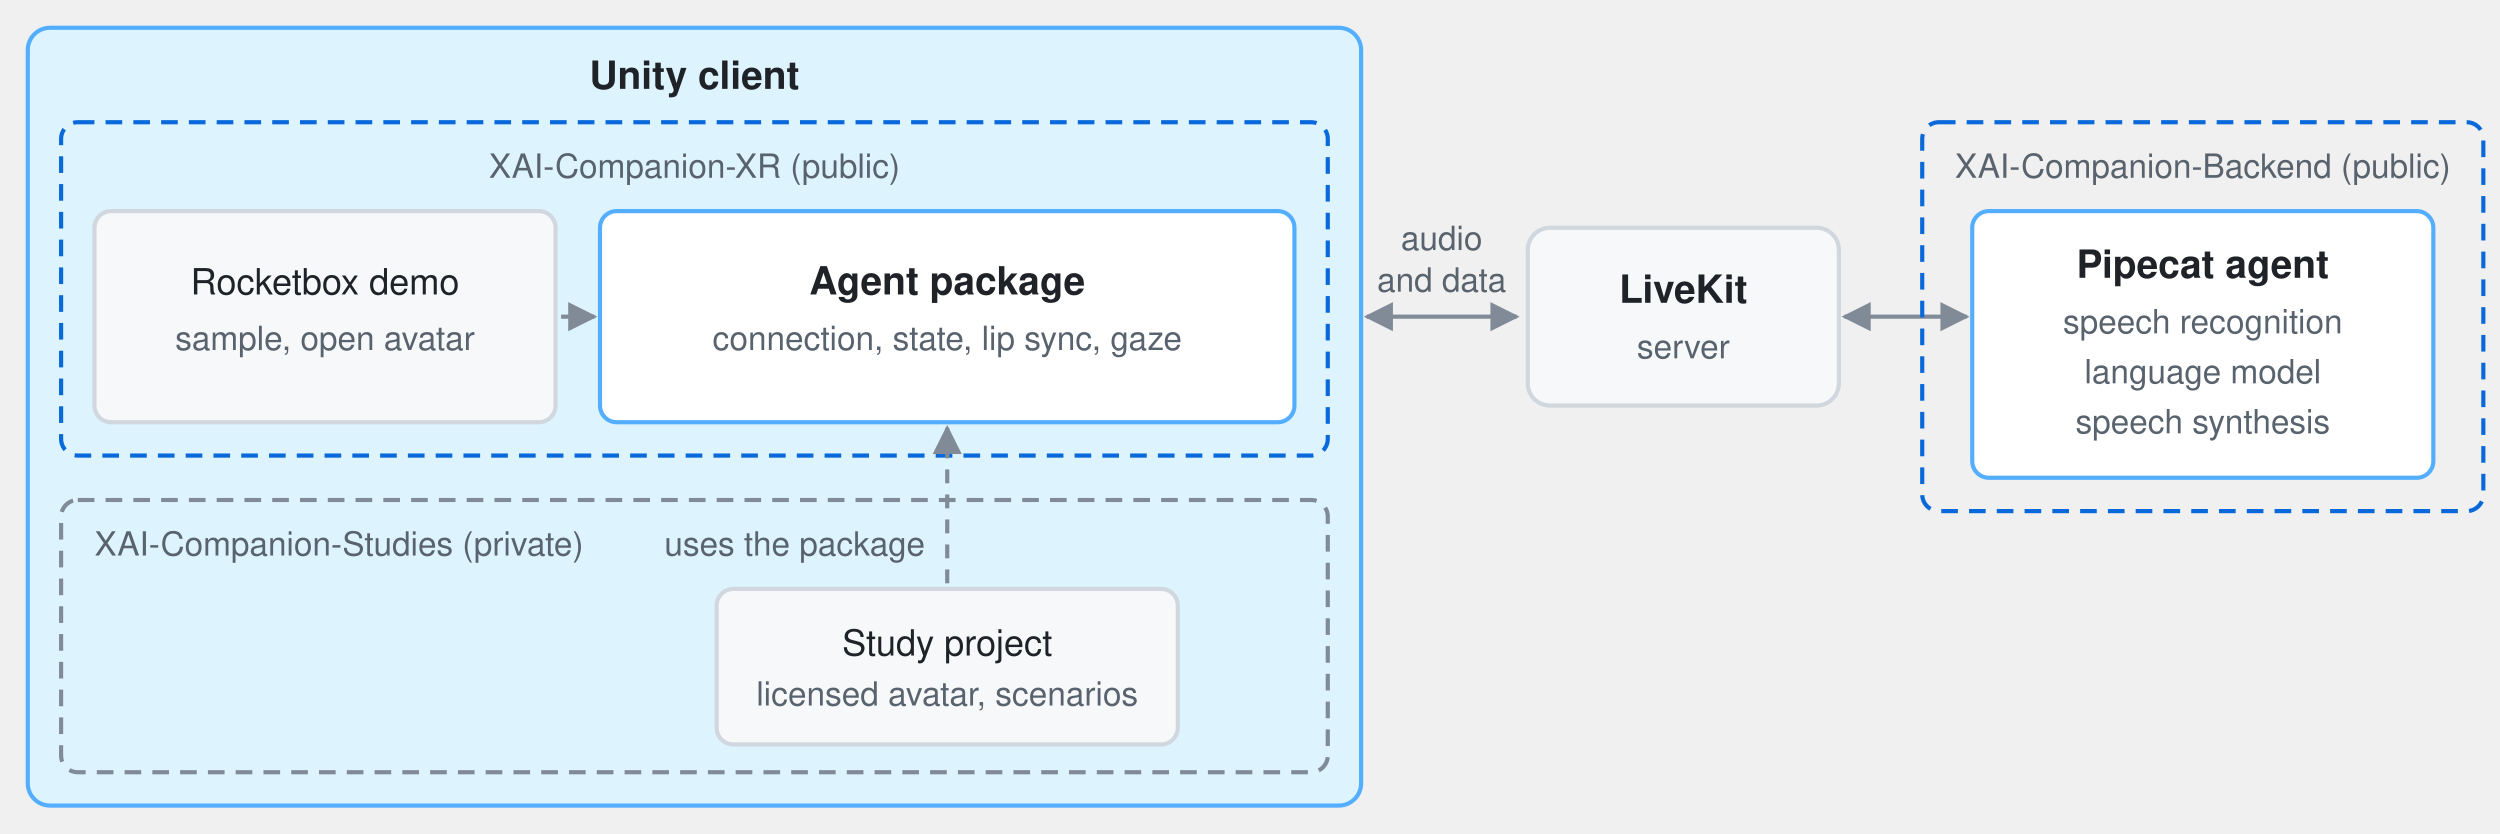
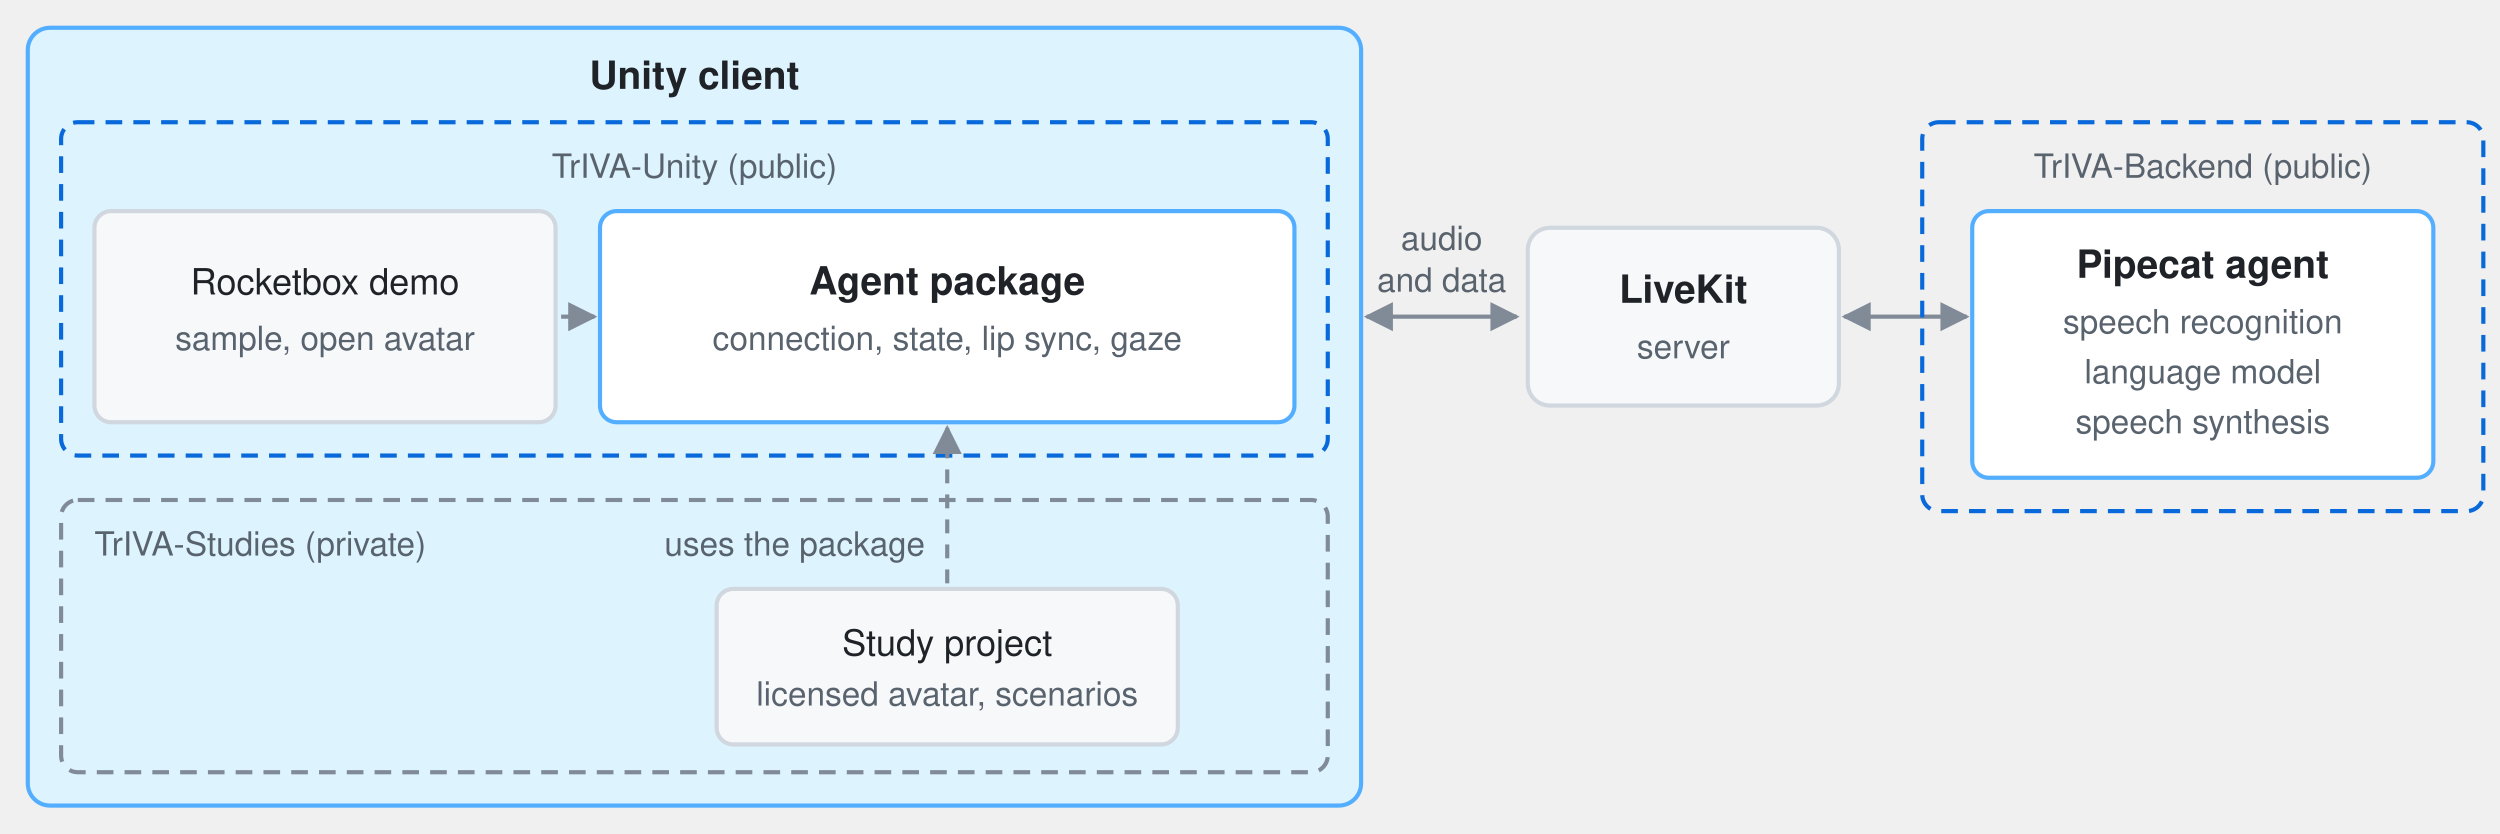
<svg xmlns="http://www.w3.org/2000/svg" width="900" height="300" viewBox="0 0 900 300" role="img" aria-labelledby="title">
  <style>
    text { font-family: -apple-system, "Segoe UI", Helvetica, Arial, sans-serif; fill: #1f2328; text-anchor: middle; }
    .name { font-size: 14px; font-weight: 600; }
    .part { font-size: 13px; }
    .sub { font-size: 12px; fill: #59636e; }
    .label { font-size: 12px; fill: #59636e; }
    .box { fill: #f6f8fa; stroke: #d0d7de; stroke-width: 1.5; }
    .client { fill: #ddf4ff; stroke: #54aeff; stroke-width: 1.5; }
    .stage { fill: #ffffff; stroke: #54aeff; stroke-width: 1.5; }
    .public { fill: none; stroke: #0969da; stroke-width: 1.5; stroke-dasharray: 6 4; }
    .private { fill: none; stroke: #818b98; stroke-width: 1.5; stroke-dasharray: 6 4; }
    .link { stroke: #818b98; stroke-width: 1.5; fill: none; }
    .head { fill: #818b98; }
    @media (prefers-color-scheme: dark) {
      text { fill: #e6edf3; }
      .sub, .label { fill: #9198a1; }
      .box { fill: #151b23; stroke: #3d444d; }
      .client { fill: #0d2a4f; stroke: #1f6feb; }
      .stage { fill: #0d1117; stroke: #1f6feb; }
      .public { stroke: #4493f8; }
      .private { stroke: #9198a1; }
      .link { stroke: #9198a1; }
      .head { fill: #9198a1; }
    }
  </style>
  <defs>
    <marker id="arrow" viewBox="0 0 10 10" refX="9" refY="5" markerWidth="7" markerHeight="7" orient="auto-start-reverse">
      <path class="head" d="M0,0 L10,5 L0,10 z" />
    </marker>
  </defs>
  <rect class="client" x="10" y="10" width="480" height="280" rx="8" />
  <text class="name" x="250" y="32">Unity client</text>
  <rect class="public" x="22" y="44" width="456" height="120" rx="6" />
-   <text class="sub" x="250" y="64">XAI-Companion-XR (public)</text>
+   <text class="sub" x="250" y="64">TrIVA-Unity (public)</text>
  <rect class="stage" x="216" y="76" width="250" height="76" rx="6" />
  <text class="name" x="341" y="106">Agent package</text>
  <text class="sub" x="341" y="126">connection, state, lip sync, gaze</text>
  <rect class="box" x="34" y="76" width="166" height="76" rx="6" />
  <text class="part" x="117" y="106">Rocketbox demo</text>
  <text class="sub" x="117" y="126">sample, open avatar</text>
  <line class="link" x1="202" y1="114" x2="214" y2="114" marker-end="url(#arrow)" />
  <rect class="private" x="22" y="180" width="456" height="98" rx="6" />
-   <text class="sub" x="34" y="200" style="text-anchor: start">XAI-Companion-Studies (private)</text>
+   <text class="sub" x="34" y="200" style="text-anchor: start">TrIVA-Studies (private)</text>
  <rect class="box" x="258" y="212" width="166" height="56" rx="6" />
  <text class="part" x="341" y="236">Study project</text>
  <text class="sub" x="341" y="254">licensed avatar, scenarios</text>
  <line class="link" x1="341" y1="210" x2="341" y2="154" stroke-dasharray="5 4" marker-end="url(#arrow)" />
  <text class="label" x="333" y="200" style="text-anchor: end">uses the package</text>
  <line class="link" x1="492" y1="114" x2="546" y2="114" marker-start="url(#arrow)" marker-end="url(#arrow)" />
  <text class="label" x="519" y="90">audio</text>
  <text class="label" x="519" y="105">and data</text>
  <rect class="box" x="550" y="82" width="112" height="64" rx="8" />
  <text class="name" x="606" y="109">LiveKit</text>
  <text class="sub" x="606" y="129">server</text>
  <line class="link" x1="664" y1="114" x2="708" y2="114" marker-start="url(#arrow)" marker-end="url(#arrow)" />
  <rect class="public" x="692" y="44" width="202" height="140" rx="6" />
-   <text class="sub" x="793" y="64">XAI-Companion-Backend (public)</text>
+   <text class="sub" x="793" y="64">TrIVA-Backend (public)</text>
  <rect class="stage" x="710" y="76" width="166" height="96" rx="6" />
  <text class="name" x="793" y="100">Pipecat agent</text>
  <text class="sub" x="793" y="120">speech recognition</text>
  <text class="sub" x="793" y="138">language model</text>
  <text class="sub" x="793" y="156">speech synthesis</text>
</svg>
